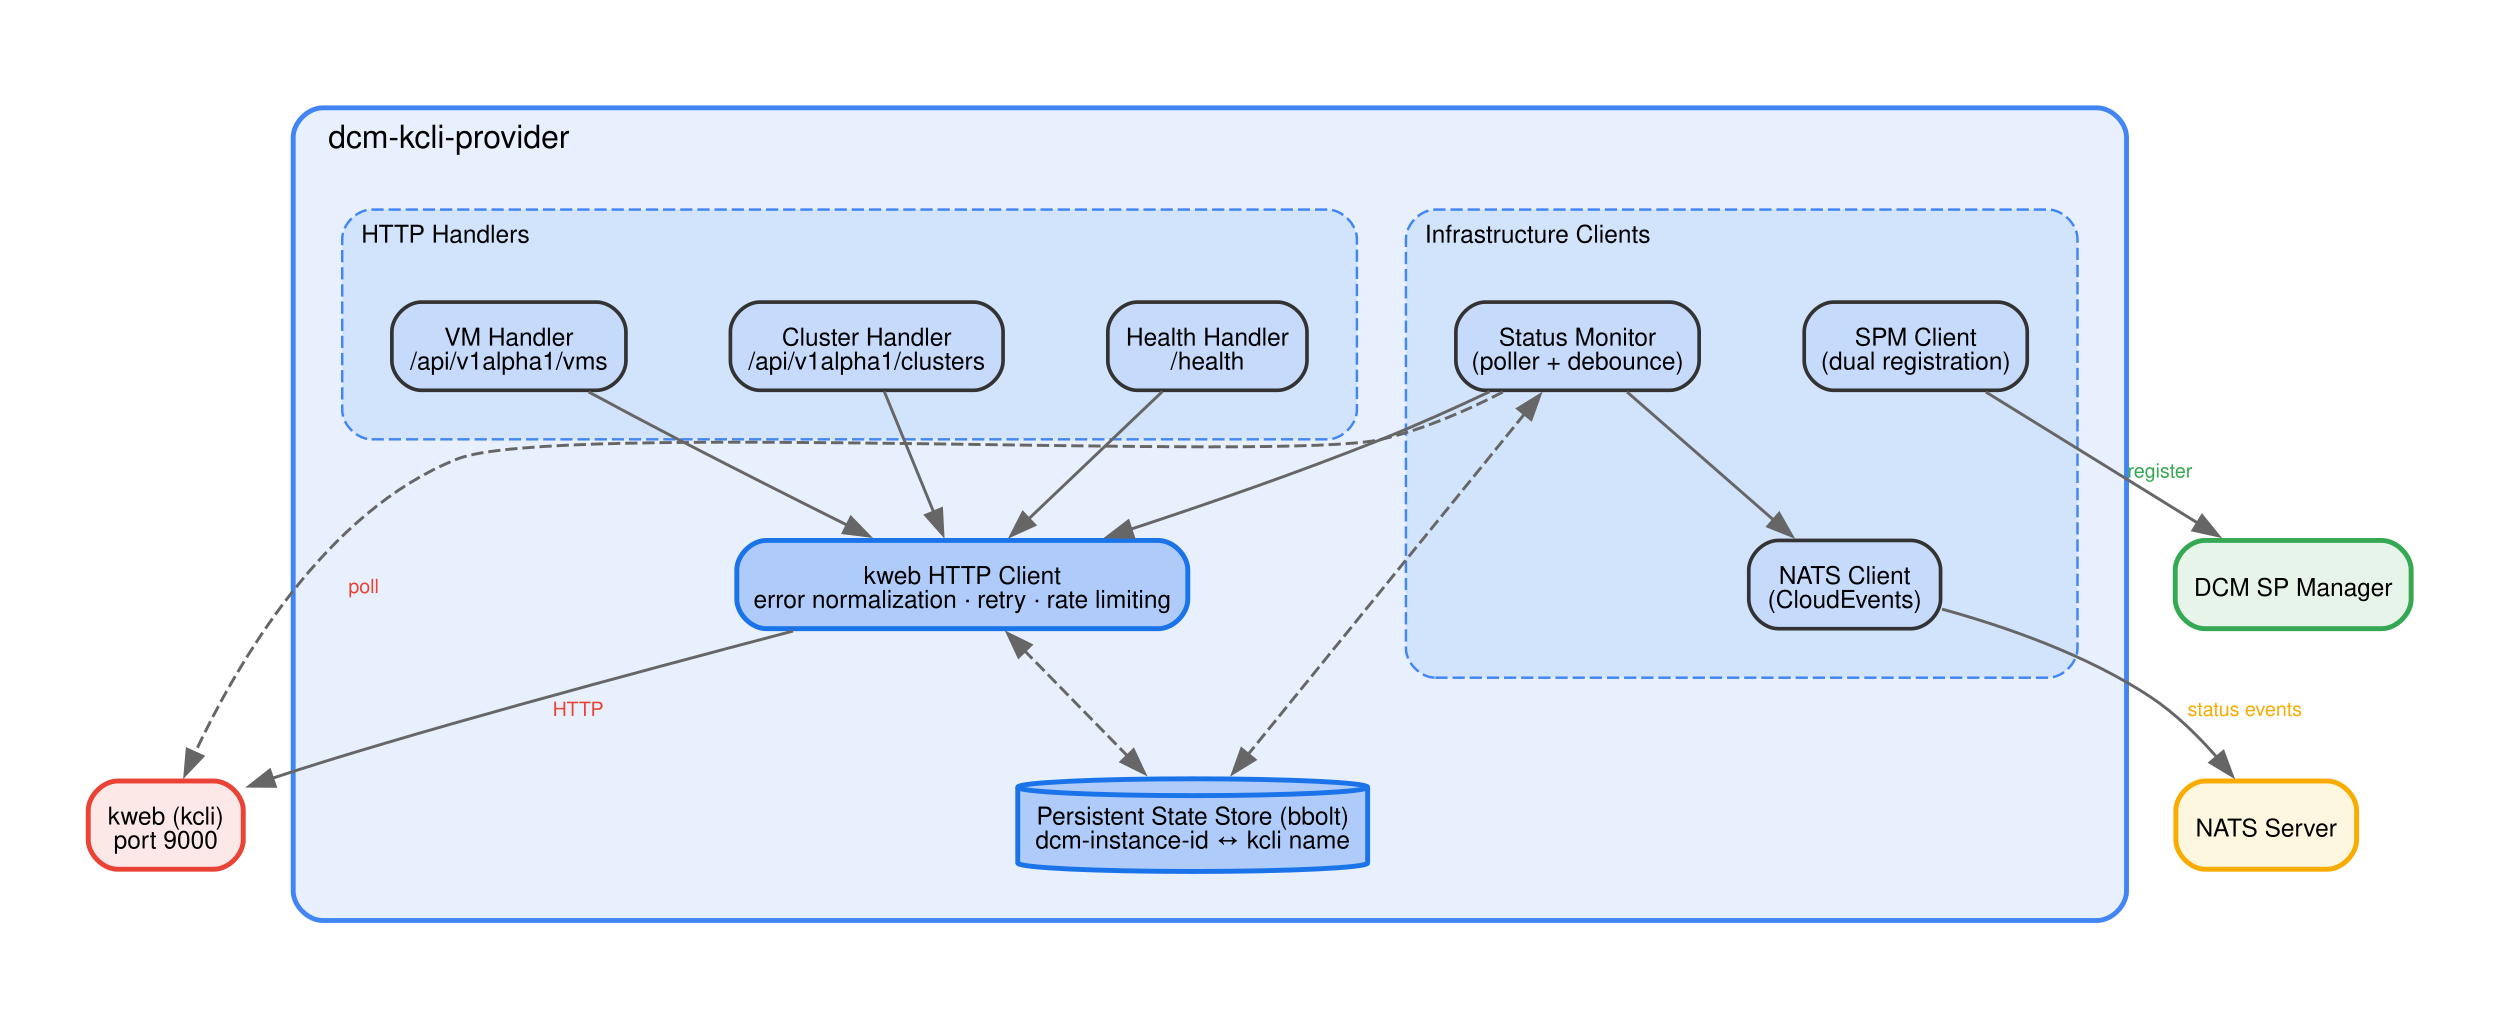
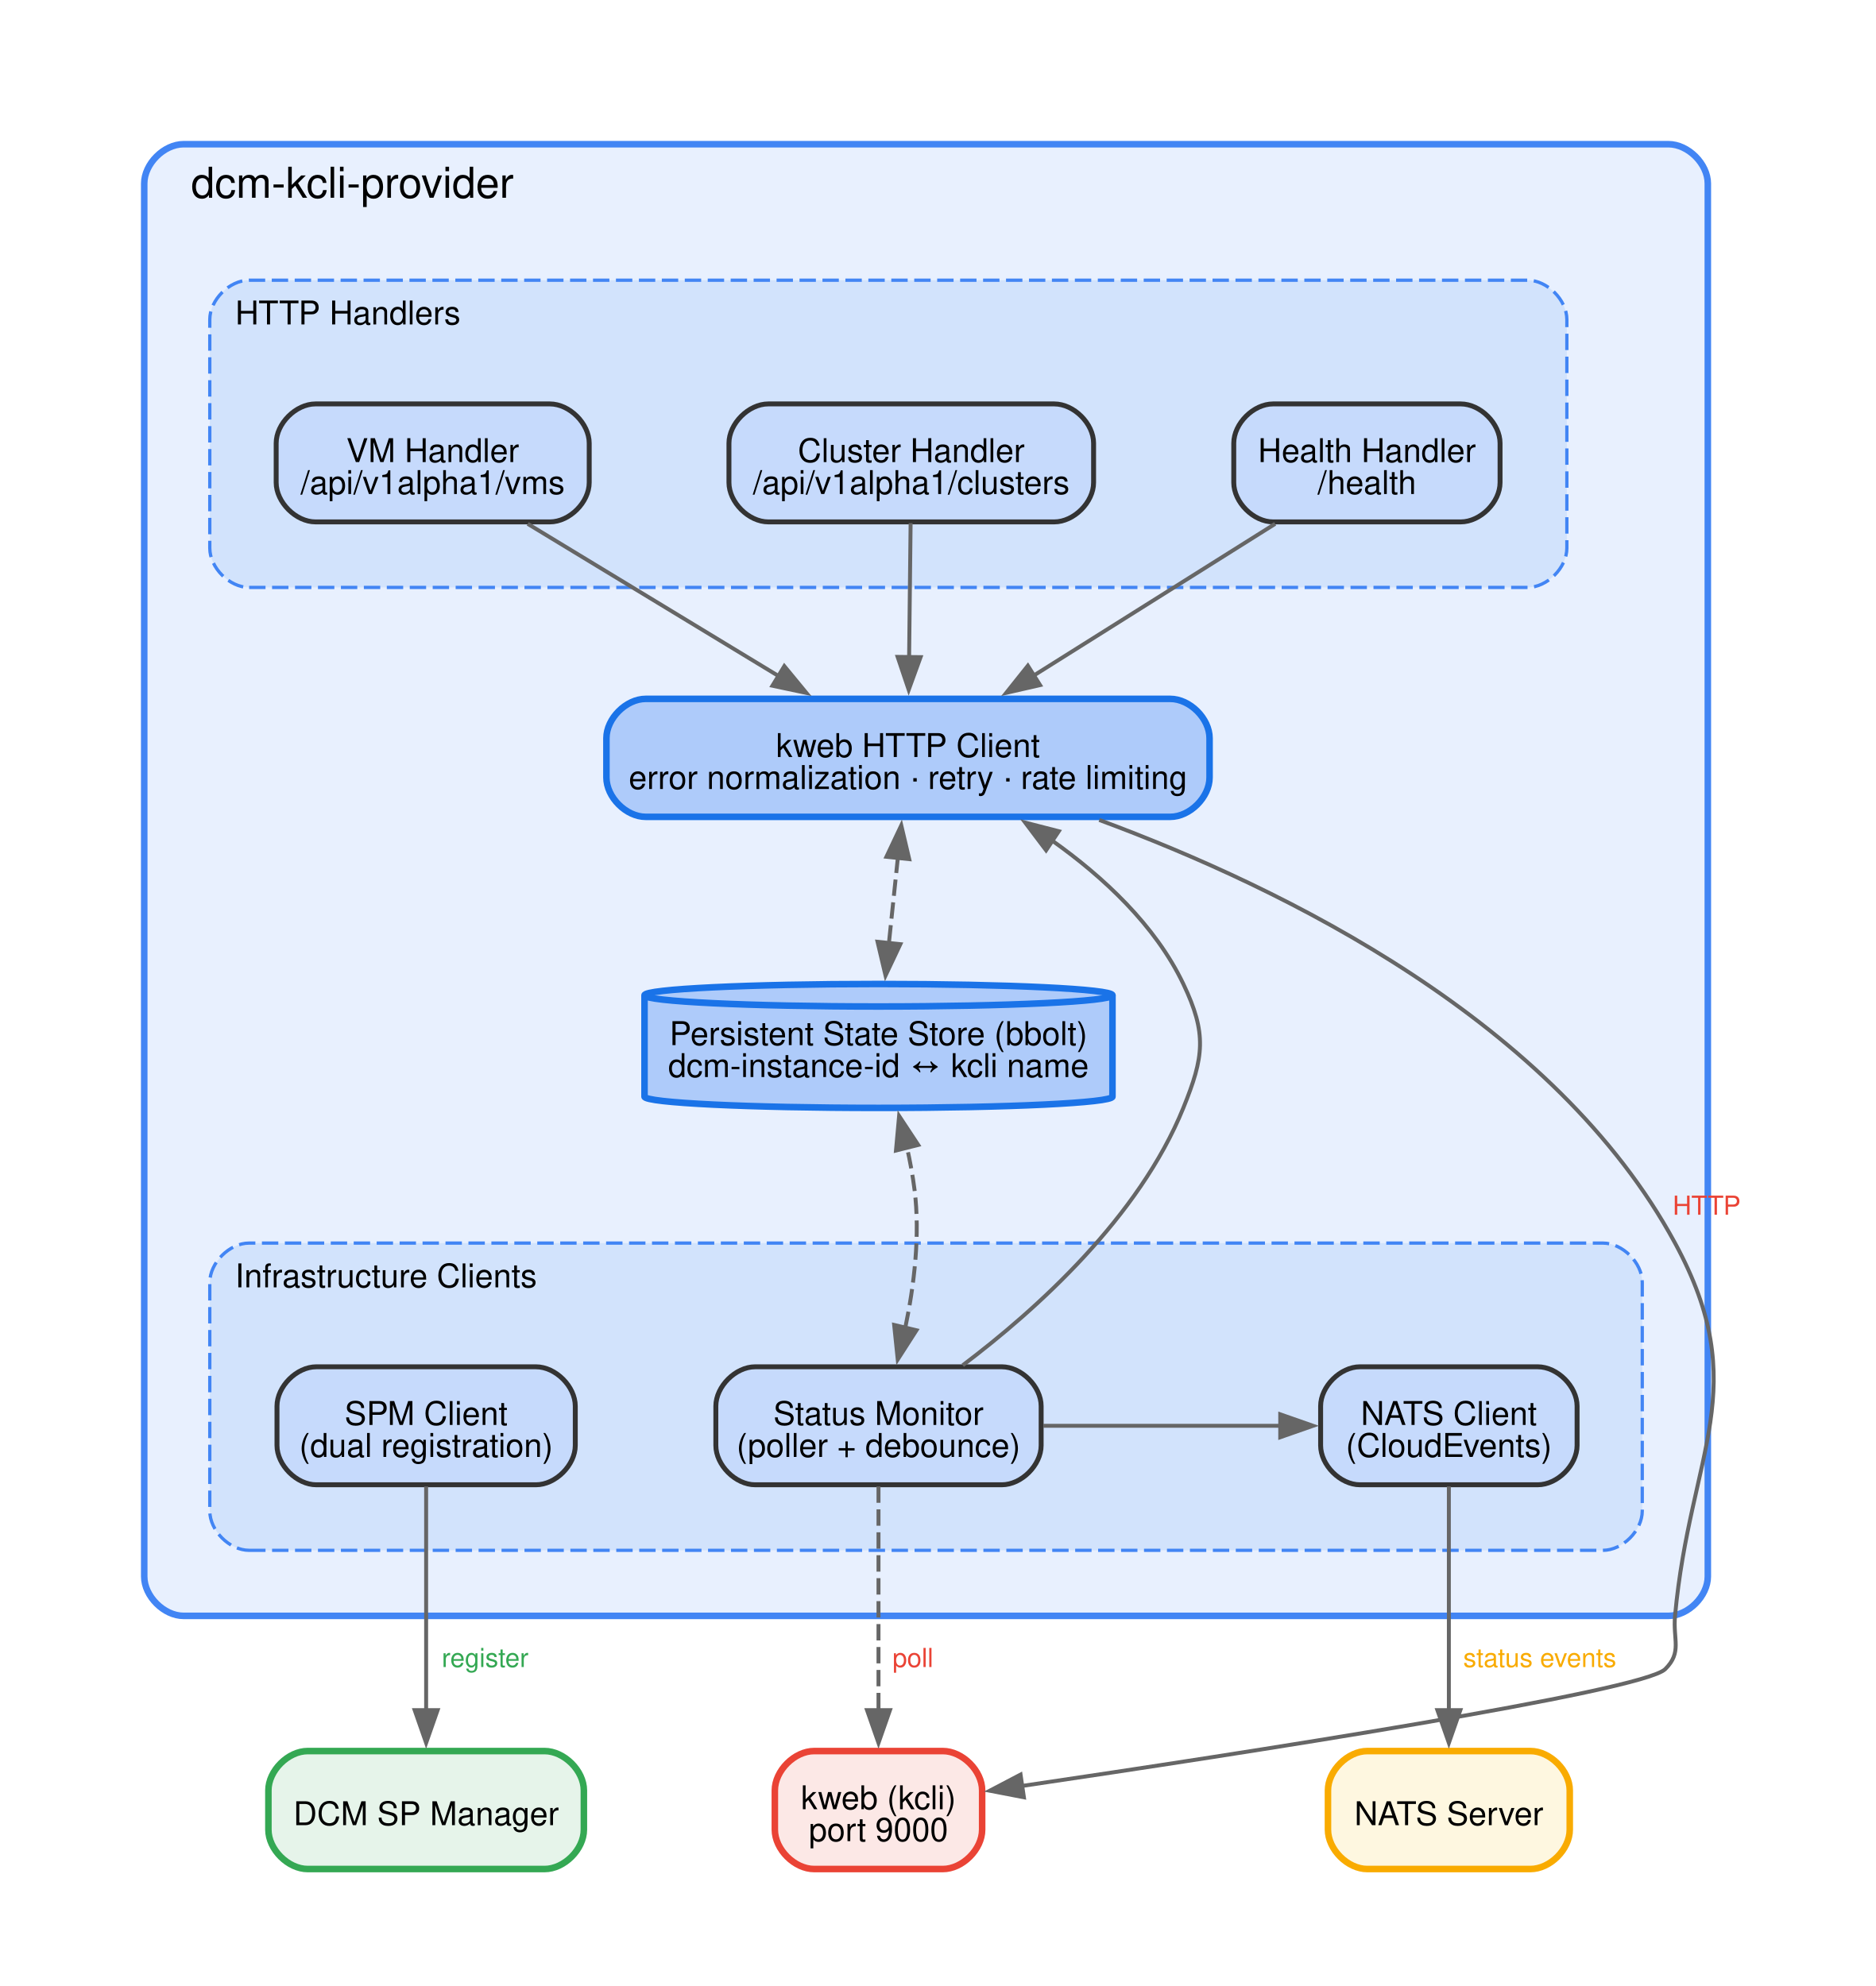
- <svg xmlns="http://www.w3.org/2000/svg" width="1360pt" height="559pt" viewBox="0.00 0.00 1360.00 559.00">
-   <g id="graph0" class="graph" transform="scale(1.33333 1.33333) rotate(0) translate(36 383.56)">
+ <svg xmlns="http://www.w3.org/2000/svg" width="763pt" height="808pt" viewBox="0.00 0.00 763.00 808.00">
+   <g id="graph0" class="graph" transform="scale(1.33333 1.33333) rotate(0) translate(36 570.31)">
    <g id="clust1" class="cluster">
-       <path fill="#e8f0fe" stroke="#4285f4" stroke-width="2" d="M95.62,-8C95.62,-8 819.62,-8 819.62,-8 825.62,-8 831.62,-14 831.62,-20 831.62,-20 831.62,-327.56 831.62,-327.56 831.62,-333.56 825.62,-339.56 819.62,-339.56 819.62,-339.56 95.62,-339.56 95.62,-339.56 89.62,-339.56 83.62,-333.56 83.62,-327.56 83.62,-327.56 83.62,-20 83.62,-20 83.62,-14 89.62,-8 95.62,-8" />
-       <text xml:space="preserve" text-anchor="middle" x="147.12" y="-323.21" font-family="Helvetica,Bold" font-size="13.00">dcm-kcli-provider</text>
+       <path fill="#e8f0fe" stroke="#4285f4" stroke-width="2" d="M20,-77.25C20,-77.25 473,-77.25 473,-77.25 479,-77.25 485,-83.25 485,-89.25 485,-89.25 485,-514.31 485,-514.31 485,-520.31 479,-526.31 473,-526.31 473,-526.31 20,-526.31 20,-526.31 14,-526.31 8,-520.31 8,-514.31 8,-514.31 8,-89.25 8,-89.25 8,-83.25 14,-77.25 20,-77.25" />
+       <text xml:space="preserve" text-anchor="middle" x="71.5" y="-509.96" font-family="Helvetica,Bold" font-size="13.00">dcm-kcli-provider</text>
    </g>
    <g id="clust2" class="cluster">
-       <path fill="#d2e3fc" stroke="#4285f4" stroke-dasharray="5,2" d="M115.62,-204.31C115.62,-204.31 505.62,-204.31 505.62,-204.31 511.62,-204.31 517.62,-210.31 517.62,-216.31 517.62,-216.31 517.62,-286.06 517.62,-286.06 517.62,-292.06 511.62,-298.06 505.62,-298.06 505.62,-298.06 115.62,-298.06 115.62,-298.06 109.62,-298.06 103.62,-292.06 103.62,-286.06 103.62,-286.06 103.62,-216.31 103.62,-216.31 103.62,-210.31 109.62,-204.31 115.62,-204.31" />
-       <text xml:space="preserve" text-anchor="middle" x="145.75" y="-284.56" font-family="Helvetica,sans-Serif" font-size="10.00">HTTP Handlers</text>
+       <path fill="#d2e3fc" stroke="#4285f4" stroke-dasharray="5,2" d="M40,-391.06C40,-391.06 430,-391.06 430,-391.06 436,-391.06 442,-397.06 442,-403.06 442,-403.06 442,-472.81 442,-472.81 442,-478.81 436,-484.81 430,-484.81 430,-484.81 40,-484.81 40,-484.81 34,-484.81 28,-478.81 28,-472.81 28,-472.81 28,-403.06 28,-403.06 28,-397.06 34,-391.06 40,-391.06" />
+       <text xml:space="preserve" text-anchor="middle" x="70.12" y="-471.31" font-family="Helvetica,sans-Serif" font-size="10.00">HTTP Handlers</text>
    </g>
    <g id="clust3" class="cluster">
-       <path fill="#d2e3fc" stroke="#4285f4" stroke-dasharray="5,2" d="M549.62,-107.06C549.62,-107.06 799.62,-107.06 799.62,-107.06 805.62,-107.06 811.62,-113.06 811.62,-119.06 811.62,-119.06 811.62,-286.06 811.62,-286.06 811.62,-292.06 805.62,-298.06 799.62,-298.06 799.62,-298.06 549.62,-298.06 549.62,-298.06 543.62,-298.06 537.62,-292.06 537.62,-286.06 537.62,-286.06 537.62,-119.06 537.62,-119.06 537.62,-113.06 543.62,-107.06 549.62,-107.06" />
-       <text xml:space="preserve" text-anchor="middle" x="591.38" y="-284.56" font-family="Helvetica,sans-Serif" font-size="10.00">Infrastructure Clients</text>
+       <path fill="#d2e3fc" stroke="#4285f4" stroke-dasharray="5,2" d="M40,-97.25C40,-97.25 453,-97.25 453,-97.25 459,-97.25 465,-103.25 465,-109.25 465,-109.25 465,-179 465,-179 465,-185 459,-191 453,-191 453,-191 40,-191 40,-191 34,-191 28,-185 28,-179 28,-179 28,-109.25 28,-109.25 28,-103.25 34,-97.25 40,-97.25" />
+       <text xml:space="preserve" text-anchor="middle" x="81.75" y="-177.5" font-family="Helvetica,sans-Serif" font-size="10.00">Infrastructure Clients</text>
    </g>
    <g id="node1" class="node">
-       <path fill="#c6dafc" stroke="#333333" stroke-width="1.5" d="M207.38,-260.31C207.38,-260.31 135.88,-260.31 135.88,-260.31 129.88,-260.31 123.88,-254.31 123.88,-248.31 123.88,-248.31 123.88,-236.31 123.88,-236.31 123.88,-230.31 129.88,-224.31 135.88,-224.31 135.88,-224.31 207.38,-224.31 207.38,-224.31 213.38,-224.31 219.38,-230.31 219.38,-236.31 219.38,-236.31 219.38,-248.31 219.38,-248.31 219.38,-254.31 213.38,-260.31 207.38,-260.31" />
-       <text xml:space="preserve" text-anchor="middle" x="171.62" y="-242.56" font-family="Helvetica,sans-Serif" font-size="10.00">VM Handler</text>
-       <text xml:space="preserve" text-anchor="middle" x="171.62" y="-232.81" font-family="Helvetica,sans-Serif" font-size="10.00">/api/v1alpha1/vms</text>
+       <path fill="#c6dafc" stroke="#333333" stroke-width="1.5" d="M131.75,-447.06C131.75,-447.06 60.25,-447.06 60.25,-447.06 54.25,-447.06 48.25,-441.06 48.25,-435.06 48.25,-435.06 48.25,-423.06 48.25,-423.06 48.25,-417.06 54.25,-411.06 60.25,-411.06 60.25,-411.06 131.75,-411.06 131.75,-411.06 137.75,-411.06 143.75,-417.06 143.75,-423.06 143.75,-423.06 143.75,-435.06 143.75,-435.06 143.75,-441.06 137.75,-447.06 131.75,-447.06" />
+       <text xml:space="preserve" text-anchor="middle" x="96" y="-429.31" font-family="Helvetica,sans-Serif" font-size="10.00">VM Handler</text>
+       <text xml:space="preserve" text-anchor="middle" x="96" y="-419.56" font-family="Helvetica,sans-Serif" font-size="10.00">/api/v1alpha1/vms</text>
    </g>
    <g id="node4" class="node">
-       <path fill="#aecbfa" stroke="#1a73e8" stroke-width="2" d="M436.62,-163.06C436.62,-163.06 276.62,-163.06 276.62,-163.06 270.62,-163.06 264.62,-157.06 264.62,-151.06 264.62,-151.06 264.62,-139.06 264.62,-139.06 264.62,-133.06 270.62,-127.06 276.62,-127.06 276.62,-127.06 436.62,-127.06 436.62,-127.06 442.62,-127.06 448.62,-133.06 448.62,-139.06 448.62,-139.06 448.62,-151.06 448.62,-151.06 448.62,-157.06 442.62,-163.06 436.62,-163.06" />
-       <text xml:space="preserve" text-anchor="middle" x="356.62" y="-145.31" font-family="Helvetica,sans-Serif" font-size="10.00">kweb HTTP Client</text>
-       <text xml:space="preserve" text-anchor="middle" x="356.62" y="-135.56" font-family="Helvetica,sans-Serif" font-size="10.00">error normalization · retry · rate limiting</text>
+       <path fill="#aecbfa" stroke="#1a73e8" stroke-width="2" d="M321,-357.06C321,-357.06 161,-357.06 161,-357.06 155,-357.06 149,-351.06 149,-345.06 149,-345.06 149,-333.06 149,-333.06 149,-327.06 155,-321.06 161,-321.06 161,-321.06 321,-321.06 321,-321.06 327,-321.06 333,-327.06 333,-333.06 333,-333.06 333,-345.06 333,-345.06 333,-351.06 327,-357.06 321,-357.06" />
+       <text xml:space="preserve" text-anchor="middle" x="241" y="-339.31" font-family="Helvetica,sans-Serif" font-size="10.00">kweb HTTP Client</text>
+       <text xml:space="preserve" text-anchor="middle" x="241" y="-329.56" font-family="Helvetica,sans-Serif" font-size="10.00">error normalization · retry · rate limiting</text>
    </g>
    <g id="edge1" class="edge">
-       <path fill="none" stroke="#666666" stroke-width="1.2" d="M204.17,-223.63C215.66,-217.45 228.68,-210.51 240.62,-204.31 263.3,-192.54 288.63,-179.78 309.83,-169.2" />
-       <polygon fill="#666666" stroke="#666666" stroke-width="1.2" points="311.17,-172.45 318.56,-164.86 308.05,-166.18 311.17,-172.45" />
+       <path fill="none" stroke="#666666" stroke-width="1.2" d="M124.99,-410.47C146.98,-397.12 177.43,-378.64 201.62,-363.96" />
+       <polygon fill="#666666" stroke="#666666" stroke-width="1.2" points="203.27,-367.05 210.01,-358.87 199.64,-361.07 203.27,-367.05" />
    </g>
    <g id="node2" class="node">
-       <path fill="#c6dafc" stroke="#333333" stroke-width="1.5" d="M361.25,-260.31C361.25,-260.31 274,-260.31 274,-260.31 268,-260.31 262,-254.31 262,-248.31 262,-248.31 262,-236.31 262,-236.31 262,-230.31 268,-224.31 274,-224.31 274,-224.31 361.25,-224.31 361.25,-224.31 367.25,-224.31 373.25,-230.31 373.25,-236.31 373.25,-236.31 373.25,-248.31 373.25,-248.31 373.25,-254.31 367.25,-260.31 361.25,-260.31" />
-       <text xml:space="preserve" text-anchor="middle" x="317.62" y="-242.56" font-family="Helvetica,sans-Serif" font-size="10.00">Cluster Handler</text>
-       <text xml:space="preserve" text-anchor="middle" x="317.62" y="-232.81" font-family="Helvetica,sans-Serif" font-size="10.00">/api/v1alpha1/clusters</text>
+       <path fill="#c6dafc" stroke="#333333" stroke-width="1.5" d="M285.62,-447.06C285.62,-447.06 198.38,-447.06 198.38,-447.06 192.38,-447.06 186.38,-441.06 186.38,-435.06 186.38,-435.06 186.38,-423.06 186.38,-423.06 186.38,-417.06 192.38,-411.06 198.38,-411.06 198.38,-411.06 285.62,-411.06 285.62,-411.06 291.62,-411.06 297.62,-417.06 297.62,-423.06 297.62,-423.06 297.62,-435.06 297.62,-435.06 297.62,-441.06 291.62,-447.06 285.62,-447.06" />
+       <text xml:space="preserve" text-anchor="middle" x="242" y="-429.31" font-family="Helvetica,sans-Serif" font-size="10.00">Cluster Handler</text>
+       <text xml:space="preserve" text-anchor="middle" x="242" y="-419.56" font-family="Helvetica,sans-Serif" font-size="10.00">/api/v1alpha1/clusters</text>
    </g>
    <g id="edge2" class="edge">
-       <path fill="none" stroke="#666666" stroke-width="1.2" d="M324.78,-223.84C330.41,-210.1 338.36,-190.66 344.92,-174.66" />
-       <polygon fill="#666666" stroke="#666666" stroke-width="1.2" points="348.15,-176.01 348.7,-165.43 341.67,-173.35 348.15,-176.01" />
+       <path fill="none" stroke="#666666" stroke-width="1.2" d="M241.8,-410.68C241.67,-399.02 241.49,-383.37 241.34,-369.76" />
+       <polygon fill="#666666" stroke="#666666" stroke-width="1.2" points="244.84,-369.79 241.22,-359.83 237.84,-369.87 244.84,-369.79" />
    </g>
    <g id="node3" class="node">
-       <path fill="#c6dafc" stroke="#333333" stroke-width="1.5" d="M485.25,-260.31C485.25,-260.31 428,-260.31 428,-260.31 422,-260.31 416,-254.31 416,-248.31 416,-248.31 416,-236.31 416,-236.31 416,-230.31 422,-224.31 428,-224.31 428,-224.31 485.25,-224.31 485.25,-224.31 491.25,-224.31 497.25,-230.31 497.25,-236.31 497.25,-236.31 497.25,-248.31 497.25,-248.31 497.25,-254.31 491.25,-260.31 485.25,-260.31" />
-       <text xml:space="preserve" text-anchor="middle" x="456.62" y="-242.56" font-family="Helvetica,sans-Serif" font-size="10.00">Health Handler</text>
-       <text xml:space="preserve" text-anchor="middle" x="456.62" y="-232.81" font-family="Helvetica,sans-Serif" font-size="10.00">/health</text>
+       <path fill="#c6dafc" stroke="#333333" stroke-width="1.5" d="M409.62,-447.06C409.62,-447.06 352.38,-447.06 352.38,-447.06 346.38,-447.06 340.38,-441.06 340.38,-435.06 340.38,-435.06 340.38,-423.06 340.38,-423.06 340.38,-417.06 346.38,-411.06 352.38,-411.06 352.38,-411.06 409.62,-411.06 409.62,-411.06 415.62,-411.06 421.62,-417.06 421.62,-423.06 421.62,-423.06 421.62,-435.06 421.62,-435.06 421.62,-441.06 415.62,-447.06 409.62,-447.06" />
+       <text xml:space="preserve" text-anchor="middle" x="381" y="-429.31" font-family="Helvetica,sans-Serif" font-size="10.00">Health Handler</text>
+       <text xml:space="preserve" text-anchor="middle" x="381" y="-419.56" font-family="Helvetica,sans-Serif" font-size="10.00">/health</text>
    </g>
    <g id="edge3" class="edge">
-       <path fill="none" stroke="#666666" stroke-width="1.2" d="M438.28,-223.84C422.87,-209.17 400.65,-188 383.28,-171.45" />
-       <polygon fill="#666666" stroke="#666666" stroke-width="1.2" points="386.16,-169.36 376.5,-165 381.33,-174.43 386.16,-169.36" />
+       <path fill="none" stroke="#666666" stroke-width="1.2" d="M353.01,-410.47C331.87,-397.18 302.64,-378.81 279.34,-364.16" />
+       <polygon fill="#666666" stroke="#666666" stroke-width="1.2" points="281.29,-361.26 270.96,-358.9 277.57,-367.18 281.29,-361.26" />
    </g>
    <g id="node5" class="node">
-       <path fill="#aecbfa" stroke="#1a73e8" stroke-width="2" d="M522,-62.38C522,-64.27 490.01,-65.81 450.62,-65.81 411.24,-65.81 379.25,-64.27 379.25,-62.38 379.25,-62.38 379.25,-31.44 379.25,-31.44 379.25,-29.54 411.24,-28 450.62,-28 490.01,-28 522,-29.54 522,-31.44 522,-31.44 522,-62.38 522,-62.38" />
-       <path fill="none" stroke="#1a73e8" stroke-width="2" d="M522,-62.38C522,-60.48 490.01,-58.94 450.62,-58.94 411.24,-58.94 379.25,-60.48 379.25,-62.38" />
-       <text xml:space="preserve" text-anchor="middle" x="450.62" y="-47.16" font-family="Helvetica,sans-Serif" font-size="10.00">Persistent State Store (bbolt)</text>
-       <text xml:space="preserve" text-anchor="middle" x="450.62" y="-37.41" font-family="Helvetica,sans-Serif" font-size="10.00">dcm-instance-id ↔ kcli name</text>
+       <path fill="#aecbfa" stroke="#1a73e8" stroke-width="2" d="M303.38,-266.62C303.38,-268.52 271.38,-270.06 232,-270.06 192.62,-270.06 160.62,-268.52 160.62,-266.62 160.62,-266.62 160.62,-235.69 160.62,-235.69 160.62,-233.79 192.62,-232.25 232,-232.25 271.38,-232.25 303.38,-233.79 303.38,-235.69 303.38,-235.69 303.38,-266.62 303.38,-266.62" />
+       <path fill="none" stroke="#1a73e8" stroke-width="2" d="M303.38,-266.62C303.38,-264.73 271.38,-263.19 232,-263.19 192.62,-263.19 160.62,-264.73 160.62,-266.62" />
+       <text xml:space="preserve" text-anchor="middle" x="232" y="-251.41" font-family="Helvetica,sans-Serif" font-size="10.00">Persistent State Store (bbolt)</text>
+       <text xml:space="preserve" text-anchor="middle" x="232" y="-241.66" font-family="Helvetica,sans-Serif" font-size="10.00">dcm-instance-id ↔ kcli name</text>
    </g>
    <g id="edge4" class="edge">
-       <path fill="none" stroke="#666666" stroke-width="1.2" stroke-dasharray="5,2" d="M381.73,-118.38C394.88,-104.93 410.99,-88.45 424.32,-74.82" />
-       <polygon fill="#666666" stroke="#666666" stroke-width="1.2" points="379.62,-115.53 375.14,-125.13 384.63,-120.42 379.62,-115.53" />
-       <polygon fill="#666666" stroke="#666666" stroke-width="1.2" points="426.45,-77.64 430.94,-68.04 421.44,-72.75 426.45,-77.64" />
+       <path fill="none" stroke="#666666" stroke-width="1.2" stroke-dasharray="5,2" d="M237.94,-308.9C237.05,-300.34 236.07,-290.96 235.16,-282.34" />
+       <polygon fill="#666666" stroke="#666666" stroke-width="1.2" points="234.42,-308.88 238.95,-318.46 241.38,-308.15 234.42,-308.88" />
+       <polygon fill="#666666" stroke="#666666" stroke-width="1.2" points="238.67,-282.21 234.15,-272.63 231.71,-282.94 238.67,-282.21" />
    </g>
    <g id="node10" class="node">
-       <path fill="#fce8e6" stroke="#ea4335" stroke-width="2" d="M51.25,-64.91C51.25,-64.91 12,-64.91 12,-64.91 6,-64.91 0,-58.91 0,-52.91 0,-52.91 0,-40.91 0,-40.91 0,-34.91 6,-28.91 12,-28.91 12,-28.91 51.25,-28.91 51.25,-28.91 57.25,-28.91 63.25,-34.91 63.25,-40.91 63.25,-40.91 63.25,-52.91 63.25,-52.91 63.25,-58.91 57.25,-64.91 51.25,-64.91" />
-       <text xml:space="preserve" text-anchor="middle" x="31.62" y="-47.16" font-family="Helvetica,sans-Serif" font-size="10.00">kweb (kcli)</text>
-       <text xml:space="preserve" text-anchor="middle" x="31.62" y="-37.41" font-family="Helvetica,sans-Serif" font-size="10.00">port 9000</text>
+       <path fill="#fce8e6" stroke="#ea4335" stroke-width="2" d="M251.62,-36C251.62,-36 212.38,-36 212.38,-36 206.38,-36 200.38,-30 200.38,-24 200.38,-24 200.38,-12 200.38,-12 200.38,-6 206.38,0 212.38,0 212.38,0 251.62,0 251.62,0 257.62,0 263.62,-6 263.62,-12 263.62,-12 263.62,-24 263.62,-24 263.62,-30 257.62,-36 251.62,-36" />
+       <text xml:space="preserve" text-anchor="middle" x="232" y="-18.25" font-family="Helvetica,sans-Serif" font-size="10.00">kweb (kcli)</text>
+       <text xml:space="preserve" text-anchor="middle" x="232" y="-8.5" font-family="Helvetica,sans-Serif" font-size="10.00">port 9000</text>
+     </g>
+     <g id="edge11" class="edge">
+       <path fill="none" stroke="#666666" stroke-width="1.2" d="M299.35,-320.11C355.92,-299.2 438.39,-258.61 475,-191 499.07,-146.54 479.61,-127.6 475,-77.25 474.33,-69.94 477.22,-66.17 472,-61 465.05,-54.12 342.94,-35.27 275.65,-25.33" />
+       <polygon fill="#666666" stroke="#666666" stroke-width="1.2" points="276.36,-21.89 265.95,-23.9 275.34,-28.82 276.36,-21.89" />
+       <text xml:space="preserve" text-anchor="middle" x="484.65" y="-199.65" font-family="Helvetica,sans-Serif" font-size="8.00" fill="#ea4335">  HTTP  </text>
+     </g>
+     <g id="node6" class="node">
+       <path fill="#c6dafc" stroke="#333333" stroke-width="1.5" d="M127.5,-153.25C127.5,-153.25 60.5,-153.25 60.5,-153.25 54.5,-153.25 48.5,-147.25 48.5,-141.25 48.5,-141.25 48.5,-129.25 48.5,-129.25 48.5,-123.25 54.5,-117.25 60.5,-117.25 60.5,-117.25 127.5,-117.25 127.5,-117.25 133.5,-117.25 139.5,-123.25 139.5,-129.25 139.5,-129.25 139.5,-141.25 139.5,-141.25 139.5,-147.25 133.5,-153.25 127.5,-153.25" />
+       <text xml:space="preserve" text-anchor="middle" x="94" y="-135.5" font-family="Helvetica,sans-Serif" font-size="10.00">SPM Client</text>
+       <text xml:space="preserve" text-anchor="middle" x="94" y="-125.75" font-family="Helvetica,sans-Serif" font-size="10.00">(dual registration)</text>
+     </g>
+     <g id="node7" class="node">
+       <path fill="#c6dafc" stroke="#333333" stroke-width="1.5" d="M269.62,-153.25C269.62,-153.25 194.38,-153.25 194.38,-153.25 188.38,-153.25 182.38,-147.25 182.38,-141.25 182.38,-141.25 182.38,-129.25 182.38,-129.25 182.38,-123.25 188.38,-117.25 194.38,-117.25 194.38,-117.25 269.62,-117.25 269.62,-117.25 275.62,-117.25 281.62,-123.25 281.62,-129.25 281.62,-129.25 281.62,-141.25 281.62,-141.25 281.62,-147.25 275.62,-153.25 269.62,-153.25" />
+       <text xml:space="preserve" text-anchor="middle" x="232" y="-135.5" font-family="Helvetica,sans-Serif" font-size="10.00">Status Monitor</text>
+       <text xml:space="preserve" text-anchor="middle" x="232" y="-125.75" font-family="Helvetica,sans-Serif" font-size="10.00">(poller + debounce)</text>
+     </g>
+     <g id="node9" class="node">
+       <path fill="#e6f4ea" stroke="#34a853" stroke-width="2" d="M130.12,-36C130.12,-36 57.88,-36 57.88,-36 51.88,-36 45.88,-30 45.88,-24 45.88,-24 45.88,-12 45.88,-12 45.88,-6 51.88,0 57.88,0 57.88,0 130.12,0 130.12,0 136.12,0 142.12,-6 142.12,-12 142.12,-12 142.12,-24 142.12,-24 142.12,-30 136.12,-36 130.12,-36" />
+       <text xml:space="preserve" text-anchor="middle" x="94" y="-13.38" font-family="Helvetica,sans-Serif" font-size="10.00">DCM SP Manager</text>
+     </g>
+     <g id="edge10" class="edge">
+       <path fill="none" stroke="#666666" stroke-width="1.2" d="M94,-116.75C94,-98.64 94,-70.04 94,-48.44" />
+       <polygon fill="#666666" stroke="#666666" stroke-width="1.2" points="97.5,-48.48 94,-38.48 90.5,-48.49 97.5,-48.48" />
+       <text xml:space="preserve" text-anchor="middle" x="112" y="-61.65" font-family="Helvetica,sans-Serif" font-size="8.00" fill="#34a853">  register  </text>
+     </g>
+     <g id="edge7" class="edge">
+       <path fill="none" stroke="#666666" stroke-width="1.2" d="M257.7,-153.72C280.25,-170.75 311.5,-198.91 325,-232.25 331.31,-247.83 332.24,-254.89 325,-270.06 316.44,-288.01 300.56,-302.76 284.9,-313.87" />
+       <polygon fill="#666666" stroke="#666666" stroke-width="1.2" points="283.13,-310.85 276.75,-319.31 287.01,-316.67 283.13,-310.85" />
+     </g>
+     <g id="edge8" class="edge">
+       <path fill="none" stroke="#666666" stroke-width="1.2" stroke-dasharray="5,2" d="M240.17,-165.16C242.86,-178.02 244.75,-193.37 243,-207.25 242.46,-211.55 241.62,-216.03 240.65,-220.41" />
+       <polygon fill="#666666" stroke="#666666" stroke-width="1.2" points="243.59,-164.4 237.87,-155.49 236.78,-166.02 243.59,-164.4" />
+       <polygon fill="#666666" stroke="#666666" stroke-width="1.2" points="237.33,-219.24 238.29,-229.79 244.12,-220.95 237.33,-219.24" />
+     </g>
+     <g id="node8" class="node">
+       <path fill="#c6dafc" stroke="#333333" stroke-width="1.5" d="M433.12,-153.25C433.12,-153.25 378.88,-153.25 378.88,-153.25 372.88,-153.25 366.88,-147.25 366.88,-141.25 366.88,-141.25 366.88,-129.25 366.88,-129.25 366.88,-123.25 372.88,-117.25 378.88,-117.25 378.88,-117.25 433.12,-117.25 433.12,-117.25 439.12,-117.25 445.12,-123.25 445.12,-129.25 445.12,-129.25 445.12,-141.25 445.12,-141.25 445.12,-147.25 439.12,-153.25 433.12,-153.25" />
+       <text xml:space="preserve" text-anchor="middle" x="406" y="-135.5" font-family="Helvetica,sans-Serif" font-size="10.00">NATS Client</text>
+       <text xml:space="preserve" text-anchor="middle" x="406" y="-125.75" font-family="Helvetica,sans-Serif" font-size="10.00">(CloudEvents)</text>
    </g>
    <g id="edge9" class="edge">
-       <path fill="none" stroke="#666666" stroke-width="1.2" d="M287.57,-126.1C222.12,-108.89 127.4,-83.44 75.12,-66.03" />
-       <polygon fill="#666666" stroke="#666666" stroke-width="1.2" points="76.33,-62.74 65.73,-62.81 74.06,-69.36 76.33,-62.74" />
-       <text xml:space="preserve" text-anchor="middle" x="199.87" y="-91.46" font-family="Helvetica,sans-Serif" font-size="8.00" fill="#ea4335">  HTTP  </text>
+       <path fill="none" stroke="#666666" stroke-width="1.2" d="M282.3,-135.25C306.49,-135.25 330.69,-135.25 354.88,-135.25" />
+       <polygon fill="#666666" stroke="#666666" stroke-width="1.2" points="354.56,-138.75 364.56,-135.25 354.56,-131.75 354.56,-138.75" />
    </g>
-     <g id="node6" class="node">
-       <path fill="#c6dafc" stroke="#333333" stroke-width="1.5" d="M779.12,-260.31C779.12,-260.31 712.12,-260.31 712.12,-260.31 706.12,-260.31 700.12,-254.31 700.12,-248.31 700.12,-248.31 700.12,-236.31 700.12,-236.31 700.12,-230.31 706.12,-224.31 712.12,-224.31 712.12,-224.31 779.12,-224.31 779.12,-224.31 785.12,-224.31 791.12,-230.31 791.12,-236.31 791.12,-236.31 791.12,-248.31 791.12,-248.31 791.12,-254.31 785.12,-260.31 779.12,-260.31" />
-       <text xml:space="preserve" text-anchor="middle" x="745.62" y="-242.56" font-family="Helvetica,sans-Serif" font-size="10.00">SPM Client</text>
-       <text xml:space="preserve" text-anchor="middle" x="745.62" y="-232.81" font-family="Helvetica,sans-Serif" font-size="10.00">(dual registration)</text>
-     </g>
-     <g id="node9" class="node">
-       <path fill="#e6f4ea" stroke="#34a853" stroke-width="2" d="M935.75,-163.06C935.75,-163.06 863.5,-163.06 863.5,-163.06 857.5,-163.06 851.5,-157.06 851.5,-151.06 851.5,-151.06 851.5,-139.06 851.5,-139.06 851.5,-133.06 857.5,-127.06 863.5,-127.06 863.5,-127.06 935.75,-127.06 935.75,-127.06 941.75,-127.06 947.75,-133.06 947.75,-139.06 947.75,-139.06 947.75,-151.06 947.75,-151.06 947.75,-157.06 941.75,-163.06 935.75,-163.06" />
-       <text xml:space="preserve" text-anchor="middle" x="899.62" y="-140.44" font-family="Helvetica,sans-Serif" font-size="10.00">DCM SP Manager</text>
-     </g>
-     <g id="edge8" class="edge">
-       <path fill="none" stroke="#666666" stroke-width="1.2" d="M774.23,-223.62C798.6,-208.55 833.86,-186.74 860.78,-170.09" />
-       <polygon fill="#666666" stroke="#666666" stroke-width="1.2" points="862.44,-173.18 869.11,-164.94 858.76,-167.22 862.44,-173.18" />
-       <text xml:space="preserve" text-anchor="middle" x="845.24" y="-188.71" font-family="Helvetica,sans-Serif" font-size="8.00" fill="#34a853">  register  </text>
-     </g>
-     <g id="node7" class="node">
-       <path fill="#c6dafc" stroke="#333333" stroke-width="1.5" d="M645.25,-260.31C645.25,-260.31 570,-260.31 570,-260.31 564,-260.31 558,-254.31 558,-248.31 558,-248.31 558,-236.31 558,-236.31 558,-230.31 564,-224.31 570,-224.31 570,-224.31 645.25,-224.31 645.25,-224.31 651.25,-224.31 657.25,-230.31 657.25,-236.31 657.25,-236.31 657.25,-248.31 657.25,-248.31 657.25,-254.31 651.25,-260.31 645.25,-260.31" />
-       <text xml:space="preserve" text-anchor="middle" x="607.62" y="-242.56" font-family="Helvetica,sans-Serif" font-size="10.00">Status Monitor</text>
-       <text xml:space="preserve" text-anchor="middle" x="607.62" y="-232.81" font-family="Helvetica,sans-Serif" font-size="10.00">(poller + debounce)</text>
-     </g>
-     <g id="edge5" class="edge">
-       <path fill="none" stroke="#666666" stroke-width="1.2" d="M571.74,-223.74C558.07,-217.3 542.26,-210.17 527.62,-204.31 494.29,-190.97 456.56,-177.91 425.04,-167.55" />
-       <polygon fill="#666666" stroke="#666666" stroke-width="1.2" points="426.49,-164.34 415.9,-164.56 424.32,-170.99 426.49,-164.34" />
-     </g>
-     <g id="edge6" class="edge">
-       <path fill="none" stroke="#666666" stroke-width="1.2" stroke-dasharray="5,2" d="M586.04,-214.72C556.32,-178.11 503.07,-112.52 472.96,-75.42" />
-       <polygon fill="#666666" stroke="#666666" stroke-width="1.2" points="583.25,-216.84 592.27,-222.4 588.69,-212.43 583.25,-216.84" />
-       <polygon fill="#666666" stroke="#666666" stroke-width="1.2" points="476,-73.61 466.98,-68.05 470.57,-78.02 476,-73.61" />
-     </g>
-     <g id="node8" class="node">
-       <path fill="#c6dafc" stroke="#333333" stroke-width="1.5" d="M743.75,-163.06C743.75,-163.06 689.5,-163.06 689.5,-163.06 683.5,-163.06 677.5,-157.06 677.5,-151.06 677.5,-151.06 677.5,-139.06 677.5,-139.06 677.5,-133.06 683.5,-127.06 689.5,-127.06 689.5,-127.06 743.75,-127.06 743.75,-127.06 749.75,-127.06 755.75,-133.06 755.75,-139.06 755.75,-139.06 755.75,-151.06 755.75,-151.06 755.75,-157.06 749.75,-163.06 743.75,-163.06" />
-       <text xml:space="preserve" text-anchor="middle" x="716.62" y="-145.31" font-family="Helvetica,sans-Serif" font-size="10.00">NATS Client</text>
-       <text xml:space="preserve" text-anchor="middle" x="716.62" y="-135.56" font-family="Helvetica,sans-Serif" font-size="10.00">(CloudEvents)</text>
-     </g>
-     <g id="edge7" class="edge">
-       <path fill="none" stroke="#666666" stroke-width="1.2" d="M627.87,-223.62C644.7,-208.92 668.85,-187.81 687.71,-171.33" />
-       <polygon fill="#666666" stroke="#666666" stroke-width="1.2" points="689.89,-174.07 695.12,-164.86 685.29,-168.8 689.89,-174.07" />
-     </g>
-     <g id="edge10" class="edge">
-       <path fill="none" stroke="#666666" stroke-width="1.2" stroke-dasharray="5,2" d="M577.16,-223.61C562.66,-216.15 544.77,-208.28 527.62,-204.31 486.8,-194.87 189.59,-211.72 150.62,-196.31 96.63,-174.96 60.67,-112.94 43.45,-76.18" />
-       <polygon fill="#666666" stroke="#666666" stroke-width="1.2" points="46.75,-74.99 39.45,-67.31 40.37,-77.87 46.75,-74.99" />
-       <text xml:space="preserve" text-anchor="middle" x="112.36" y="-141.59" font-family="Helvetica,sans-Serif" font-size="8.00" fill="#ea4335">  poll  </text>
+     <g id="edge12" class="edge">
+       <path fill="none" stroke="#666666" stroke-width="1.2" stroke-dasharray="5,2" d="M232,-116.75C232,-98.64 232,-70.04 232,-48.44" />
+       <polygon fill="#666666" stroke="#666666" stroke-width="1.2" points="235.5,-48.48 232,-38.48 228.5,-48.49 235.5,-48.48" />
+       <text xml:space="preserve" text-anchor="middle" x="242.5" y="-61.65" font-family="Helvetica,sans-Serif" font-size="8.00" fill="#ea4335">  poll  </text>
    </g>
    <g id="node11" class="node">
-       <path fill="#fef7e0" stroke="#f9ab00" stroke-width="2" d="M913.5,-64.91C913.5,-64.91 863.75,-64.91 863.75,-64.91 857.75,-64.91 851.75,-58.91 851.75,-52.91 851.75,-52.91 851.75,-40.91 851.75,-40.91 851.75,-34.91 857.75,-28.91 863.75,-28.91 863.75,-28.91 913.5,-28.91 913.5,-28.91 919.5,-28.91 925.5,-34.91 925.5,-40.91 925.5,-40.91 925.5,-52.91 925.5,-52.91 925.5,-58.91 919.5,-64.91 913.5,-64.91" />
-       <text xml:space="preserve" text-anchor="middle" x="888.62" y="-42.28" font-family="Helvetica,sans-Serif" font-size="10.00">NATS Server</text>
+       <path fill="#fef7e0" stroke="#f9ab00" stroke-width="2" d="M430.88,-36C430.88,-36 381.12,-36 381.12,-36 375.12,-36 369.12,-30 369.12,-24 369.12,-24 369.12,-12 369.12,-12 369.12,-6 375.12,0 381.12,0 381.12,0 430.88,0 430.88,0 436.88,0 442.88,-6 442.88,-12 442.88,-12 442.88,-24 442.88,-24 442.88,-30 436.88,-36 430.88,-36" />
+       <text xml:space="preserve" text-anchor="middle" x="406" y="-13.38" font-family="Helvetica,sans-Serif" font-size="10.00">NATS Server</text>
    </g>
-     <g id="edge11" class="edge">
-       <path fill="none" stroke="#666666" stroke-width="1.2" d="M756.34,-135.04C782.1,-127.96 815.6,-116.36 841.62,-99.06 851.61,-92.42 860.94,-83.22 868.6,-74.45" />
-       <polygon fill="#666666" stroke="#666666" stroke-width="1.2" points="871.1,-76.92 874.79,-66.99 865.71,-72.45 871.1,-76.92" />
-       <text xml:space="preserve" text-anchor="middle" x="879.87" y="-91.46" font-family="Helvetica,sans-Serif" font-size="8.00" fill="#f9ab00">  status events  </text>
+     <g id="edge13" class="edge">
+       <path fill="none" stroke="#666666" stroke-width="1.2" d="M406,-116.75C406,-98.64 406,-70.04 406,-48.44" />
+       <polygon fill="#666666" stroke="#666666" stroke-width="1.2" points="409.5,-48.48 406,-38.48 402.5,-48.49 409.5,-48.48" />
+       <text xml:space="preserve" text-anchor="middle" x="433.75" y="-61.65" font-family="Helvetica,sans-Serif" font-size="8.00" fill="#f9ab00">  status events  </text>
    </g>
  </g>
</svg>
